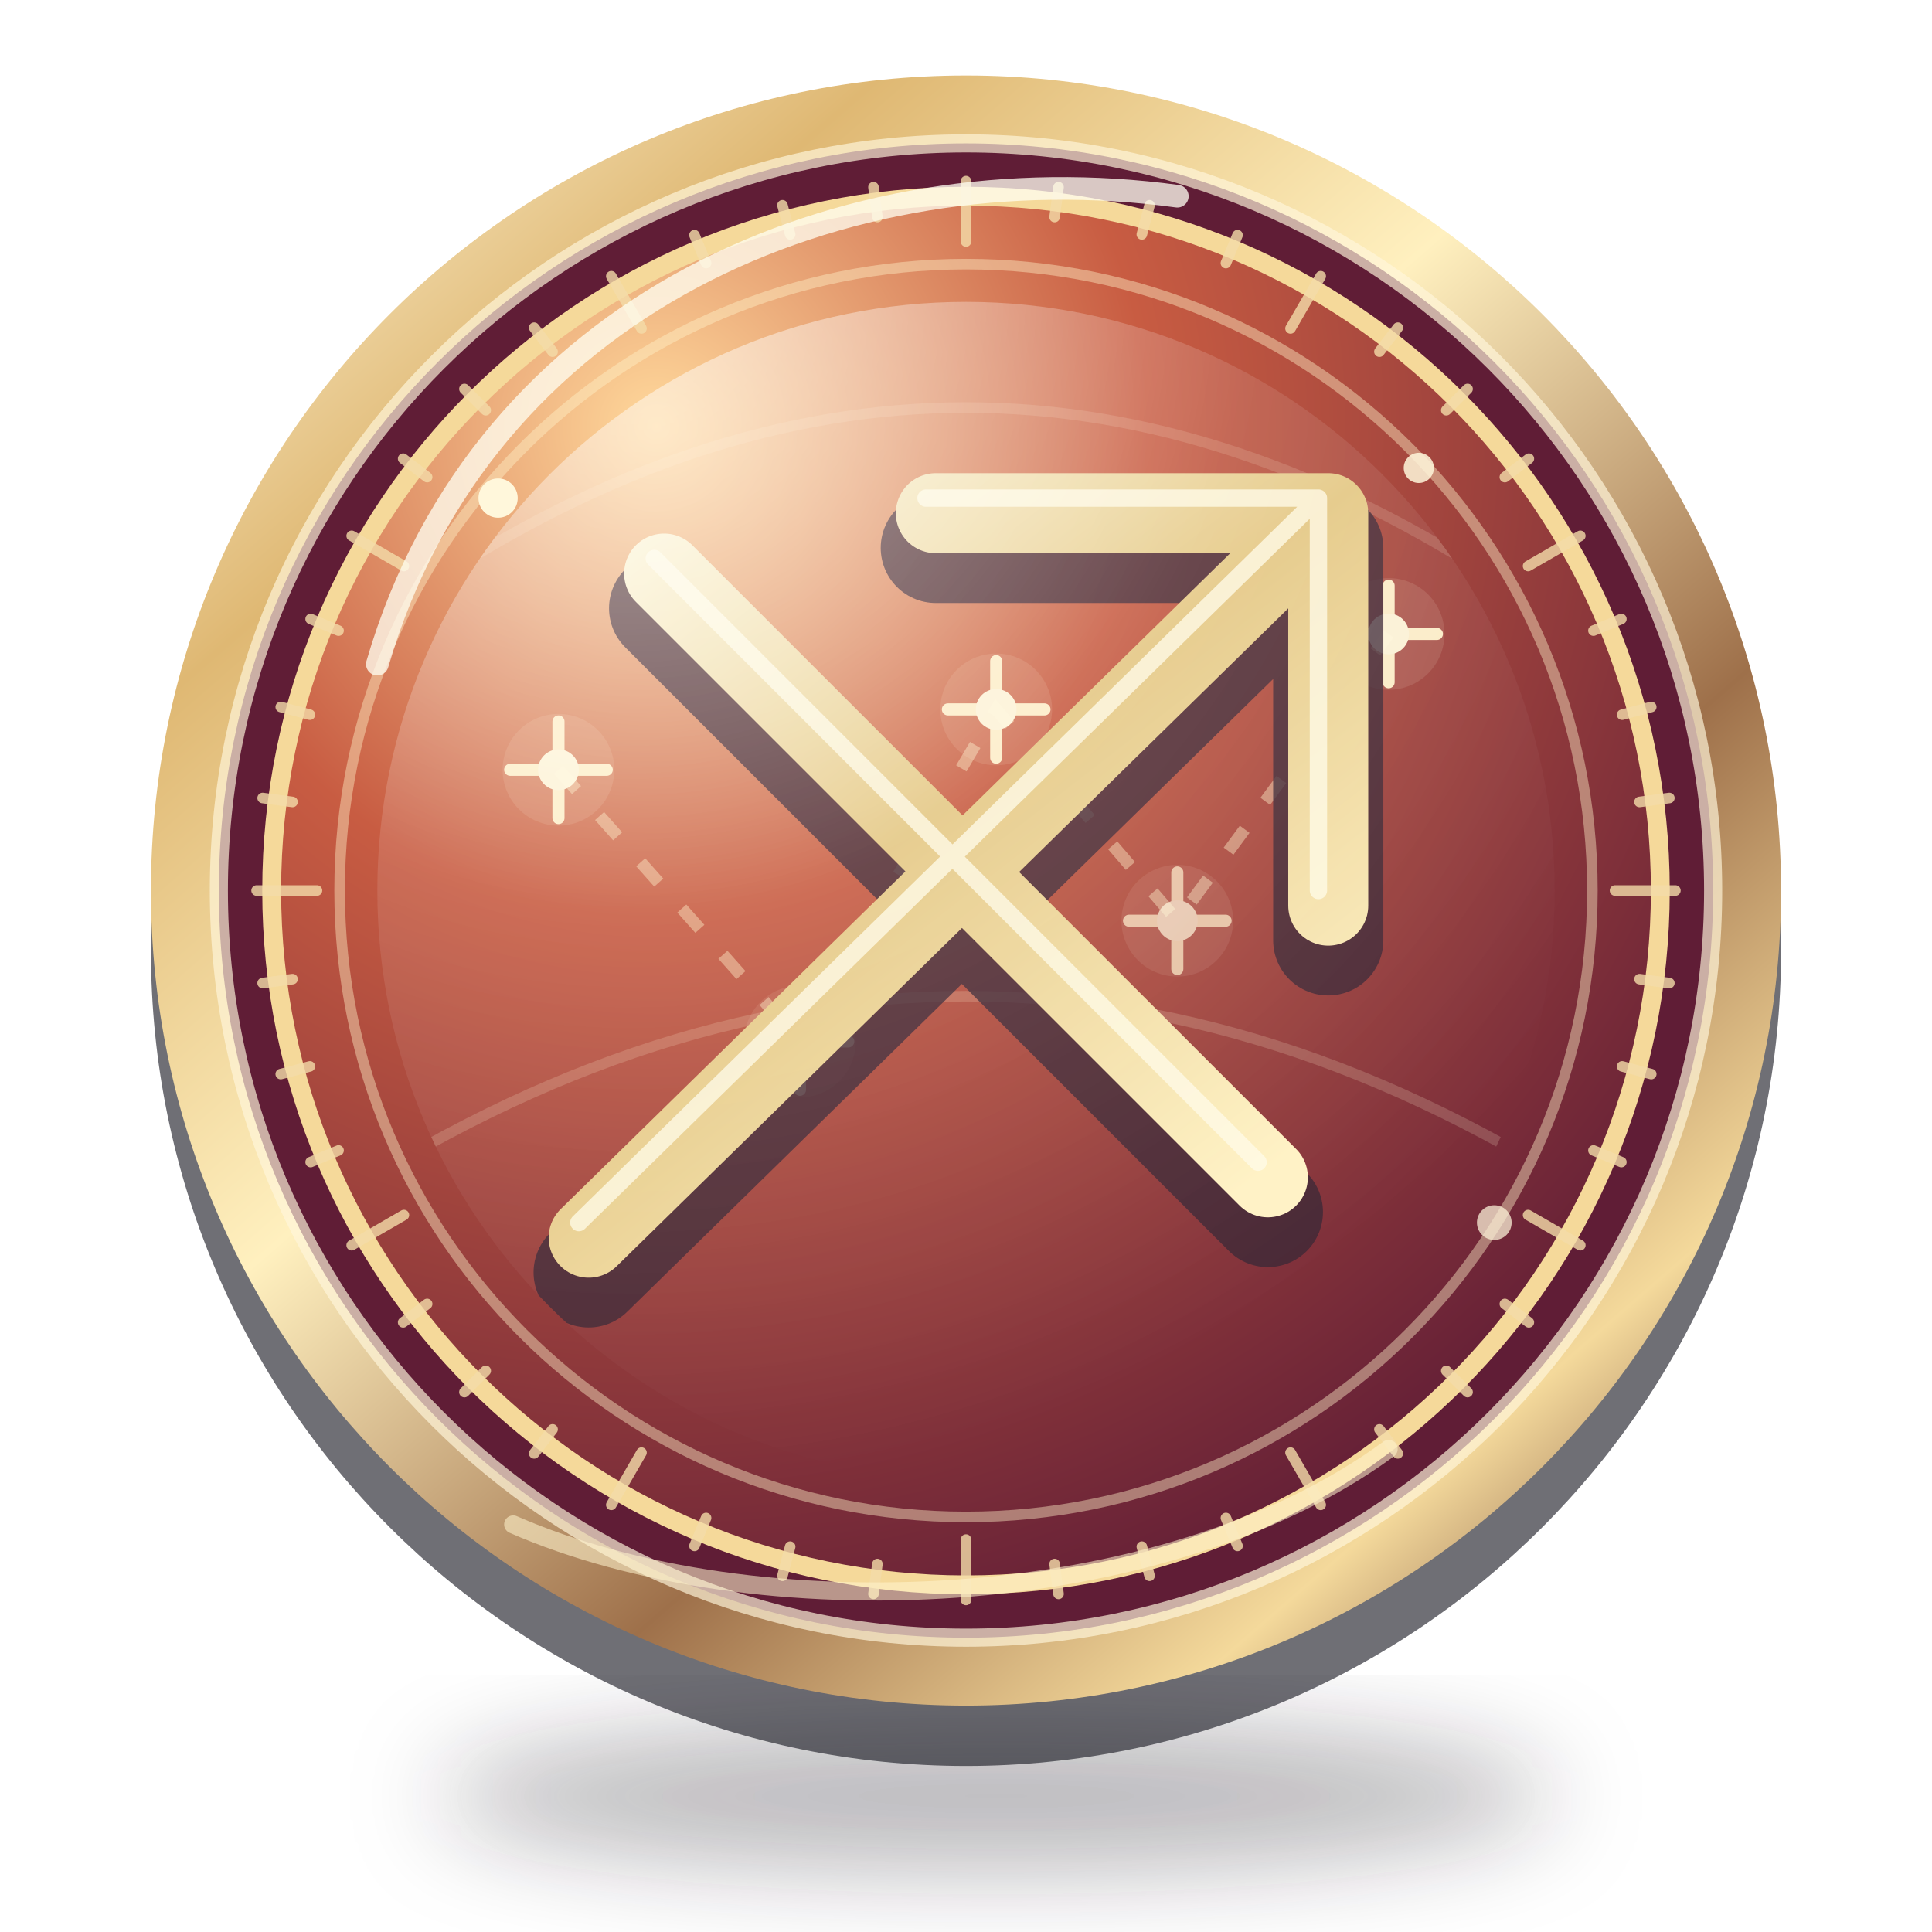
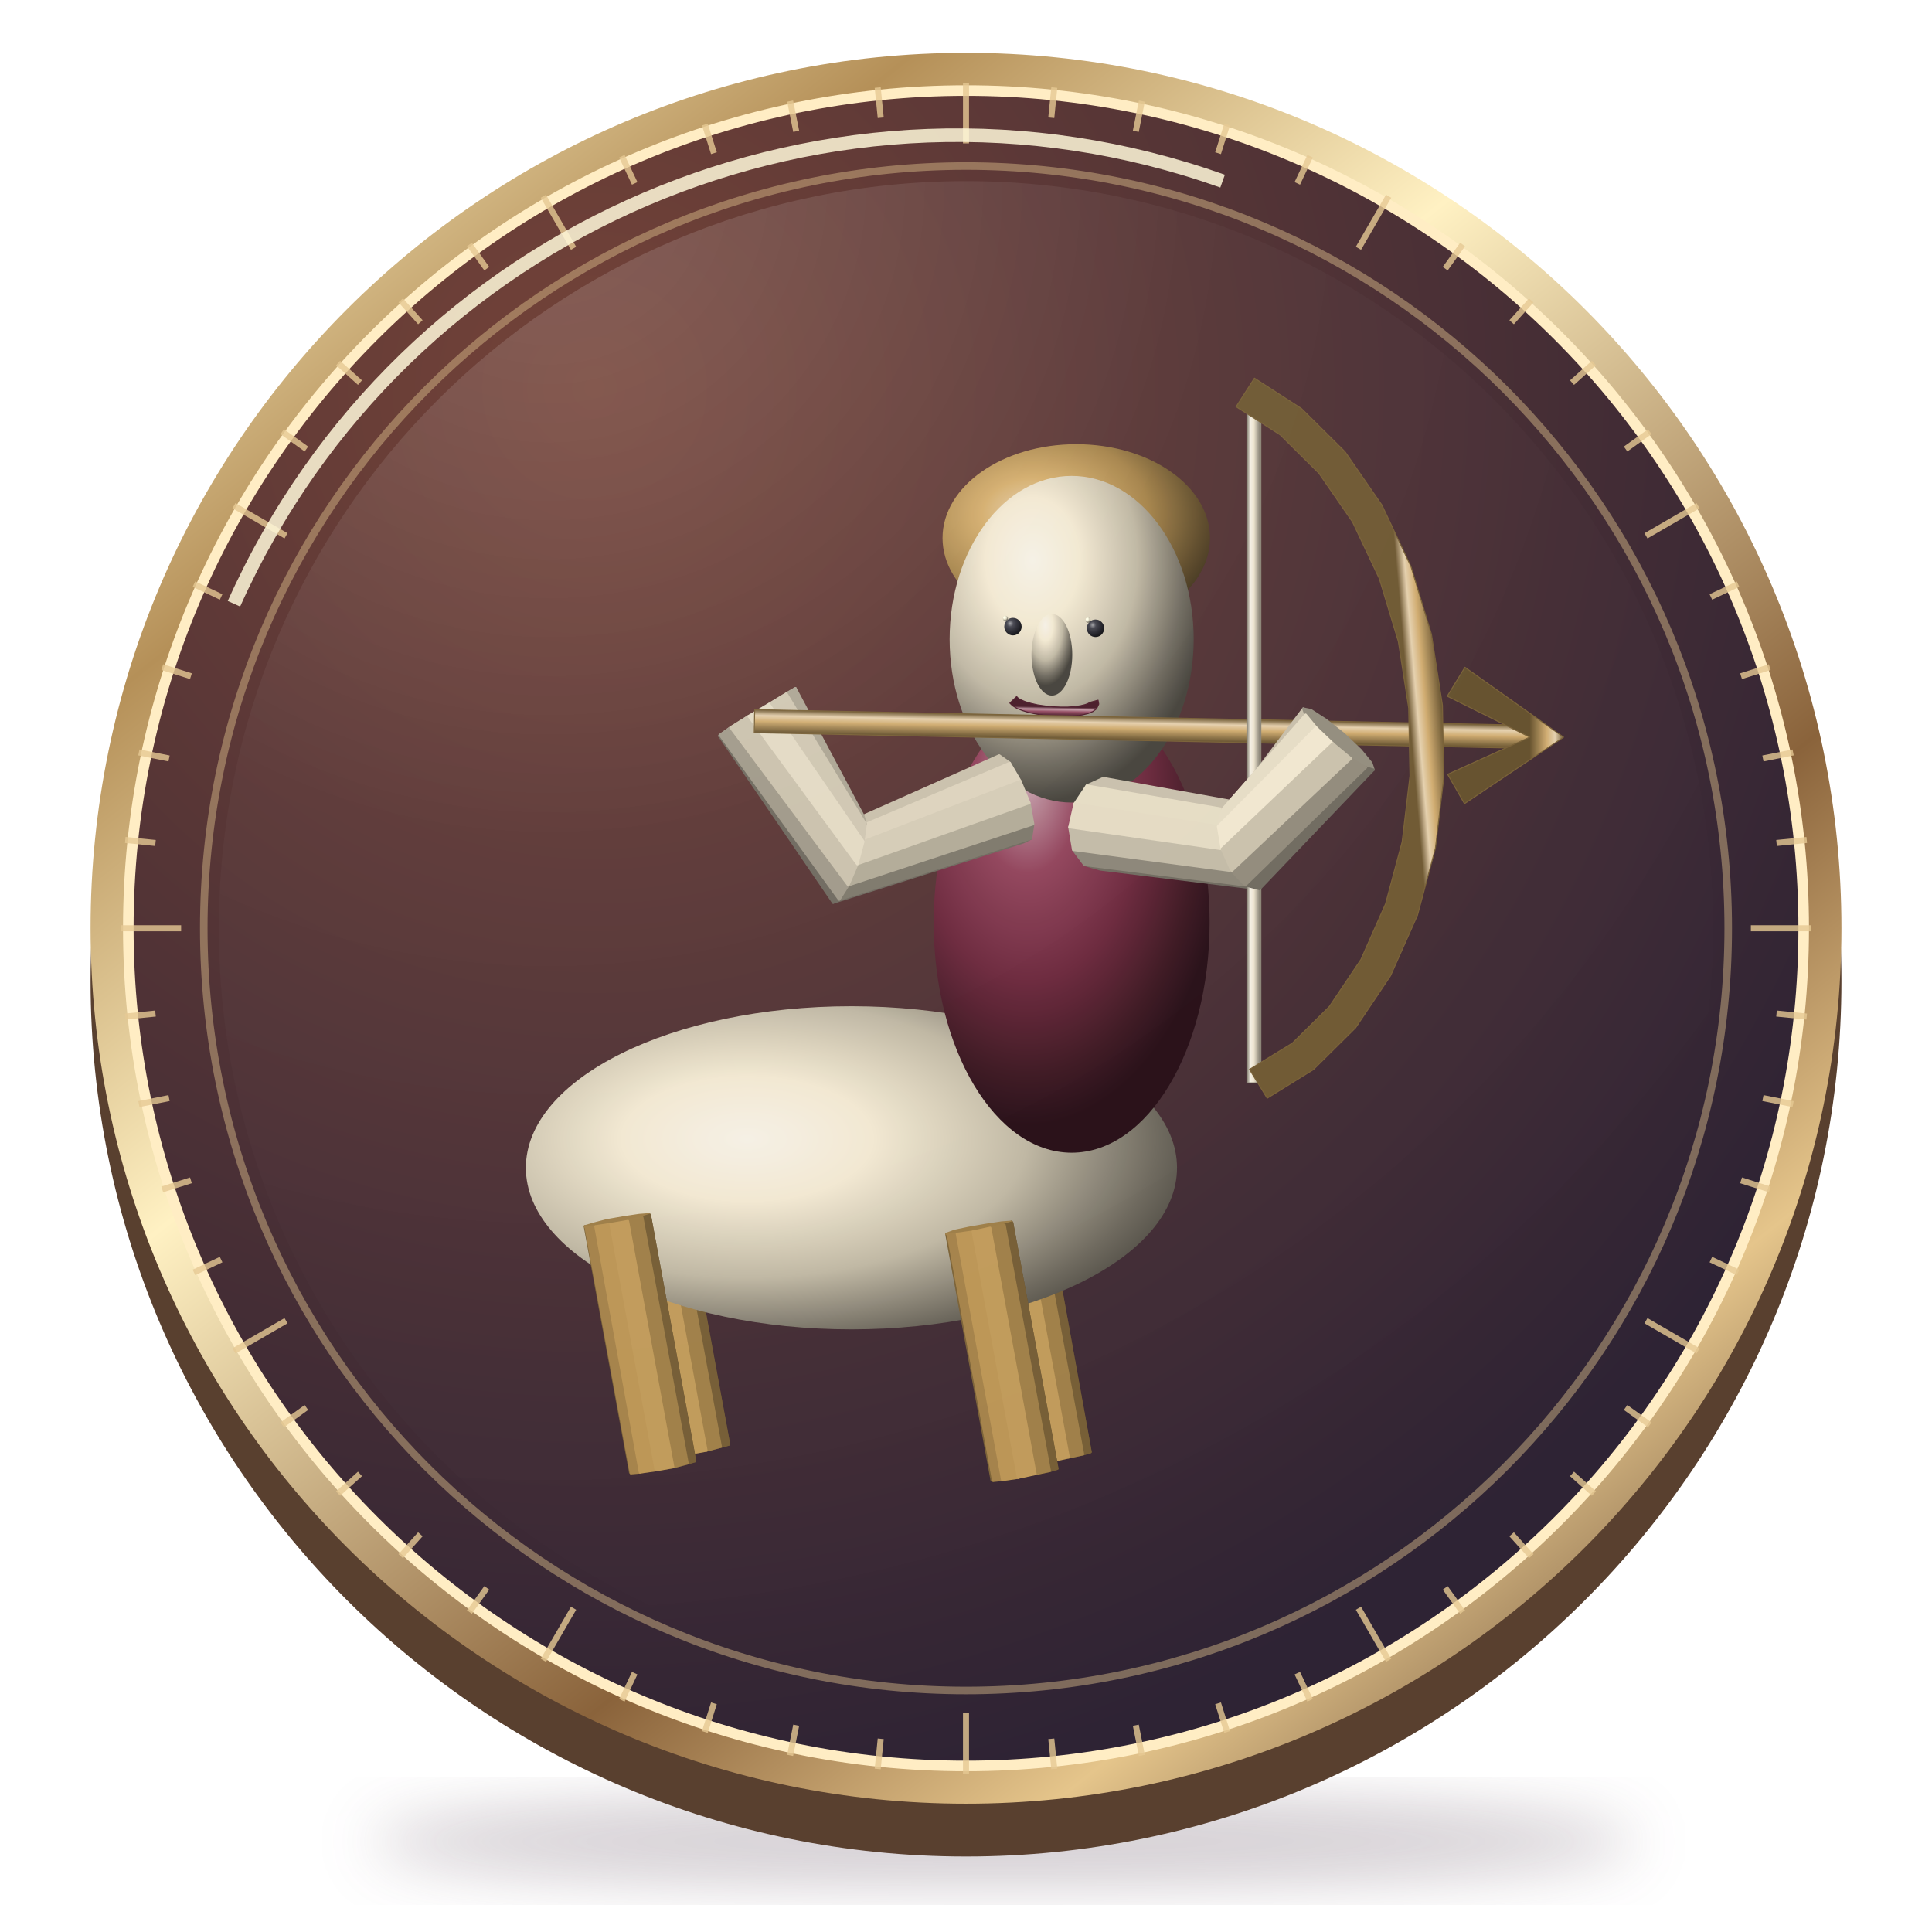
- <svg xmlns="http://www.w3.org/2000/svg" viewBox="0 0 128 128" role="img" aria-labelledby="seal-strelnieks-title seal-strelnieks-desc">
+ <svg xmlns="http://www.w3.org/2000/svg" viewBox="0 0 256 256" role="img" aria-labelledby="sculpt-strelnieks-title">
  <defs>
-     <radialGradient id="seal-strelnieks-sky" cx=".28" cy=".17" r=".92">
-       <stop stop-color="#ffd89b" />
-       <stop offset=".38" stop-color="#c85c42" />
-       <stop offset="1" stop-color="#601d36" />
+     <linearGradient id="sculpt-strelnieks-metal" x1=".1" y1="0" x2=".9" y2="1">
+       <stop stop-color="#f8e9bb" />
+       <stop offset=".18" stop-color="#b59058" />
+       <stop offset=".38" stop-color="#fff1c3" />
+       <stop offset=".67" stop-color="#8a633b" />
+       <stop offset=".83" stop-color="#e5c58b" />
+       <stop offset="1" stop-color="#5a402f" />
+     </linearGradient>
+     <radialGradient id="sculpt-strelnieks-face" cx=".28" cy=".18" r=".85">
+       <stop stop-color="#744338" />
+       <stop offset="1" stop-color="#2e2334" />
    </radialGradient>
-     <linearGradient id="seal-strelnieks-rim" x1=".05" y1=".02" x2=".9" y2="1">
-       <stop stop-color="#fff4d5" />
-       <stop offset=".19" stop-color="#dfb873" />
-       <stop offset=".42" stop-color="#fff0bf" />
-       <stop offset=".67" stop-color="#9e704a" />
-       <stop offset=".86" stop-color="#f4d99b" />
-       <stop offset="1" stop-color="#704437" />
-     </linearGradient>
-     <linearGradient id="seal-strelnieks-glyph" x1="0" y1="0" x2=".8" y2="1">
-       <stop stop-color="#fff9de" />
-       <stop offset=".48" stop-color="#e4c783" />
-       <stop offset="1" stop-color="#fff2c5" />
-     </linearGradient>
-     <radialGradient id="seal-strelnieks-shine" cx=".24" cy=".04" r=".92">
-       <stop stop-color="#fff" stop-opacity=".55" />
-       <stop offset=".52" stop-color="#fff" stop-opacity=".11" />
+     <radialGradient id="sculpt-strelnieks-glass" cx=".22" cy="0" r="1">
+       <stop stop-color="#fff" stop-opacity=".16" />
+       <stop offset=".45" stop-color="#fff" stop-opacity=".025" />
      <stop offset="1" stop-color="#fff" stop-opacity="0" />
    </radialGradient>
-     <filter id="seal-strelnieks-shadow" x="-.35" y="-.3" width="1.7" height="1.8">
-       <feGaussianBlur stdDeviation="3.2" />
+     <filter id="sculpt-strelnieks-blur">
+       <feGaussianBlur stdDeviation="4" />
    </filter>
-     <clipPath id="seal-strelnieks-clip">
-       <circle cx="64" cy="59" r="39" />
-     </clipPath>
  </defs>
-   <ellipse cx="66" cy="119" rx="37" ry="5" fill="#1d1721" opacity=".3" filter="url(#seal-strelnieks-shadow)" />
-   <circle cx="64" cy="63" r="54" fill="#171721" opacity=".62" />
-   <circle cx="64" cy="59" r="54" fill="url(#seal-strelnieks-rim)" />
-   <circle cx="64" cy="59" r="49.5" fill="#601d36" stroke="#fff6db" stroke-opacity=".67" stroke-width="1.2" />
-   <circle cx="64" cy="59" r="46" fill="url(#seal-strelnieks-sky)" stroke="#f5d99a" stroke-width="1.25" />
-   <circle cx="64" cy="59" r="41.5" fill="none" stroke="#fff3c9" stroke-opacity=".43" stroke-width=".7" />
-   <g fill="none" stroke="#f4dca9" stroke-width=".7" stroke-opacity=".8" stroke-linecap="round">
-     <path d="M64.00 16.00L64.00 12.00" />
-     <path d="M69.87 14.38L70.13 12.40" />
-     <path d="M75.65 15.53L76.16 13.60" />
-     <path d="M81.22 17.43L81.99 15.58" />
-     <path d="M85.50 21.76L87.50 18.30" />
-     <path d="M91.39 23.30L92.61 21.71" />
-     <path d="M95.82 27.18L97.23 25.77" />
-     <path d="M99.70 31.61L101.29 30.39" />
-     <path d="M101.24 37.50L104.70 35.50" />
-     <path d="M105.57 41.78L107.42 41.01" />
-     <path d="M107.47 47.35L109.40 46.84" />
-     <path d="M108.62 53.13L110.60 52.87" />
-     <path d="M107.00 59.00L111.00 59.00" />
-     <path d="M108.62 64.87L110.60 65.13" />
-     <path d="M107.47 70.65L109.40 71.16" />
-     <path d="M105.57 76.22L107.42 76.99" />
-     <path d="M101.24 80.50L104.70 82.50" />
-     <path d="M99.70 86.39L101.29 87.61" />
-     <path d="M95.82 90.82L97.23 92.23" />
-     <path d="M91.39 94.70L92.61 96.29" />
-     <path d="M85.50 96.24L87.50 99.70" />
-     <path d="M81.22 100.57L81.99 102.42" />
-     <path d="M75.65 102.47L76.16 104.40" />
-     <path d="M69.87 103.62L70.13 105.60" />
-     <path d="M64.00 102.00L64.00 106.00" />
-     <path d="M58.13 103.62L57.87 105.60" />
-     <path d="M52.35 102.47L51.84 104.40" />
-     <path d="M46.78 100.57L46.01 102.42" />
-     <path d="M42.50 96.24L40.50 99.70" />
-     <path d="M36.61 94.70L35.39 96.29" />
-     <path d="M32.18 90.82L30.77 92.23" />
-     <path d="M28.30 86.39L26.71 87.61" />
-     <path d="M26.76 80.50L23.30 82.50" />
-     <path d="M22.43 76.22L20.58 76.99" />
-     <path d="M20.53 70.65L18.60 71.16" />
-     <path d="M19.38 64.87L17.40 65.13" />
-     <path d="M21.00 59.00L17.00 59.00" />
-     <path d="M19.38 53.13L17.40 52.87" />
-     <path d="M20.53 47.35L18.60 46.84" />
-     <path d="M22.43 41.78L20.58 41.01" />
-     <path d="M26.76 37.50L23.30 35.50" />
-     <path d="M28.30 31.61L26.71 30.39" />
-     <path d="M32.18 27.18L30.77 25.77" />
-     <path d="M36.61 23.30L35.39 21.71" />
-     <path d="M42.50 21.76L40.50 18.30" />
-     <path d="M46.78 17.43L46.01 15.58" />
-     <path d="M52.35 15.53L51.84 13.60" />
-     <path d="M58.13 14.38L57.87 12.40" />
+   <ellipse cx="133" cy="244" rx="84" ry="7" fill="#493345" opacity=".22" filter="url(#sculpt-strelnieks-blur)" />
+   <circle cx="128" cy="130" r="116" fill="#59402f" />
+   <circle cx="128" cy="123" r="116" fill="url(#sculpt-strelnieks-metal)" />
+   <circle cx="128" cy="123" r="111" fill="url(#sculpt-strelnieks-face)" stroke="#ffedc4" stroke-width="1.4" />
+   <circle cx="128" cy="123" r="101" fill="none" stroke="#dfc18c" stroke-opacity=".45" />
+   <g fill="none" stroke="#e6c994" stroke-width=".8" opacity=".8">
+     <path d="M128.0 19.0L128.0 11.0" />
+     <path d="M139.3 15.6L139.7 11.6" />
+     <path d="M150.5 17.4L151.3 13.4" />
+     <path d="M161.4 20.3L162.6 16.5" />
+     <path d="M171.9 24.3L173.6 20.7" />
+     <path d="M180.0 32.9L184.0 26.0" />
+     <path d="M191.5 35.6L193.8 32.4" />
+     <path d="M200.3 42.7L202.9 39.8" />
+     <path d="M208.3 50.7L211.2 48.1" />
+     <path d="M215.4 59.5L218.6 57.2" />
+     <path d="M218.1 71.0L225.0 67.0" />
+     <path d="M226.7 79.1L230.3 77.4" />
+     <path d="M230.7 89.6L234.5 88.4" />
+     <path d="M233.6 100.5L237.6 99.7" />
+     <path d="M235.4 111.7L239.4 111.3" />
+     <path d="M232.0 123.0L240.0 123.0" />
+     <path d="M235.4 134.3L239.4 134.7" />
+     <path d="M233.6 145.5L237.6 146.3" />
+     <path d="M230.7 156.4L234.5 157.6" />
+     <path d="M226.7 166.9L230.3 168.6" />
+     <path d="M218.1 175.0L225.0 179.0" />
+     <path d="M215.4 186.5L218.6 188.8" />
+     <path d="M208.3 195.3L211.2 197.9" />
+     <path d="M200.3 203.3L202.9 206.2" />
+     <path d="M191.5 210.4L193.8 213.6" />
+     <path d="M180.0 213.1L184.0 220.0" />
+     <path d="M171.9 221.7L173.6 225.3" />
+     <path d="M161.4 225.7L162.6 229.5" />
+     <path d="M150.5 228.6L151.3 232.6" />
+     <path d="M139.3 230.4L139.7 234.4" />
+     <path d="M128.0 227.0L128.0 235.0" />
+     <path d="M116.7 230.4L116.3 234.4" />
+     <path d="M105.5 228.6L104.7 232.6" />
+     <path d="M94.6 225.7L93.4 229.5" />
+     <path d="M84.1 221.7L82.4 225.3" />
+     <path d="M76.0 213.1L72.0 220.0" />
+     <path d="M64.5 210.4L62.2 213.6" />
+     <path d="M55.7 203.3L53.1 206.2" />
+     <path d="M47.7 195.3L44.8 197.9" />
+     <path d="M40.6 186.5L37.4 188.8" />
+     <path d="M37.9 175.0L31.0 179.0" />
+     <path d="M29.3 166.9L25.7 168.6" />
+     <path d="M25.3 156.4L21.5 157.6" />
+     <path d="M22.4 145.5L18.4 146.3" />
+     <path d="M20.6 134.3L16.6 134.7" />
+     <path d="M24.0 123.0L16.0 123.0" />
+     <path d="M20.6 111.7L16.6 111.3" />
+     <path d="M22.4 100.5L18.4 99.7" />
+     <path d="M25.3 89.6L21.5 88.4" />
+     <path d="M29.3 79.1L25.7 77.4" />
+     <path d="M37.9 71.0L31.0 67.0" />
+     <path d="M40.6 59.5L37.4 57.2" />
+     <path d="M47.7 50.7L44.8 48.1" />
+     <path d="M55.7 42.7L53.1 39.8" />
+     <path d="M64.5 35.6L62.2 32.4" />
+     <path d="M76.0 32.9L72.0 26.0" />
+     <path d="M84.1 24.3L82.4 20.7" />
+     <path d="M94.6 20.3L93.4 16.5" />
+     <path d="M105.5 17.4L104.7 13.4" />
+     <path d="M116.7 15.6L116.3 11.6" />
  </g>
-   <g clip-path="url(#seal-strelnieks-clip)">
-     <path d="M20 81 Q64 51 108 81" fill="none" stroke="#fff5d6" stroke-opacity=".18" stroke-width=".7" />
-     <path d="M28 39 Q64 15 100 39" fill="none" stroke="#fff5d6" stroke-opacity=".15" stroke-width=".7" />
-     <polyline points="37,51 53,69 66,47 78,61 92,42" fill="none" stroke="#fff0c5" stroke-opacity=".42" stroke-width=".8" stroke-dasharray="1.8 2.3" />
-     <g transform="translate(37 51)" opacity=".96">
-       <path d="M0 -3.2V3.2M-3.2 0H3.2" stroke="#fff2cb" stroke-width=".8" stroke-linecap="round" />
-       <circle r="1.35" fill="#fff8dc" />
-       <circle r="3.7" fill="#fff8dc" opacity=".12" />
-     </g>
-     <g transform="translate(53 69)" opacity=".72">
-       <path d="M0 -3.2V3.2M-3.2 0H3.2" stroke="#fff2cb" stroke-width=".8" stroke-linecap="round" />
-       <circle r="1.35" fill="#fff8dc" />
-       <circle r="3.7" fill="#fff8dc" opacity=".12" />
-     </g>
-     <g transform="translate(66 47)" opacity=".96">
-       <path d="M0 -3.2V3.2M-3.2 0H3.2" stroke="#fff2cb" stroke-width=".8" stroke-linecap="round" />
-       <circle r="1.35" fill="#fff8dc" />
-       <circle r="3.7" fill="#fff8dc" opacity=".12" />
-     </g>
-     <g transform="translate(78 61)" opacity=".72">
-       <path d="M0 -3.2V3.2M-3.2 0H3.2" stroke="#fff2cb" stroke-width=".8" stroke-linecap="round" />
-       <circle r="1.35" fill="#fff8dc" />
-       <circle r="3.7" fill="#fff8dc" opacity=".12" />
-     </g>
-     <g transform="translate(92 42)" opacity=".96">
-       <path d="M0 -3.2V3.2M-3.2 0H3.2" stroke="#fff2cb" stroke-width=".8" stroke-linecap="round" />
-       <circle r="1.35" fill="#fff8dc" />
-       <circle r="3.7" fill="#fff8dc" opacity=".12" />
-     </g>
-     <path d="M39 82 L88 34 M62 34 H88 V60 M44 38 L84 78" transform="translate(0 2.3)" fill="none" stroke="#3c2735" stroke-opacity=".8" stroke-width="7.3" stroke-linecap="round" stroke-linejoin="round" />
-     <path d="M39 82 L88 34 M62 34 H88 V60 M44 38 L84 78" fill="none" stroke="url(#seal-strelnieks-glyph)" stroke-width="5.3" stroke-linecap="round" stroke-linejoin="round" />
-     <path d="M39 82 L88 34 M62 34 H88 V60 M44 38 L84 78" transform="translate(-.65 -1)" fill="none" stroke="#fffbe7" stroke-opacity=".76" stroke-width="1.15" stroke-linecap="round" stroke-linejoin="round" />
-     <circle cx="64" cy="59" r="43" fill="url(#seal-strelnieks-shine)" />
+   <g>
+     <defs>
+       <radialGradient id="strelnieks-surface-0" gradientUnits="userSpaceOnUse" cx="99.01" cy="147.03" r="63.85" gradientTransform="translate(0 77.9573) scale(1 0.4962018)">
+         <stop stop-color="#f5f0e5" />
+         <stop offset=".26" stop-color="#f2e8d1" />
+         <stop offset=".58" stop-color="#bfb7a3" />
+         <stop offset=".85" stop-color="#6e695e" />
+         <stop offset="1" stop-color="#46433c" />
+       </radialGradient>
+       <radialGradient id="strelnieks-surface-1" gradientUnits="userSpaceOnUse" cx="136.14" cy="111.28" r="27.06" gradientTransform="translate(0 -81.62364) scale(1 1.667659)">
+         <stop stop-color="#c6a1ac" />
+         <stop offset=".26" stop-color="#92445c" />
+         <stop offset=".58" stop-color="#6c293d" />
+         <stop offset=".85" stop-color="#3e1823" />
+         <stop offset="1" stop-color="#280f17" />
+       </radialGradient>
+       <radialGradient id="strelnieks-surface-2" gradientUnits="userSpaceOnUse" cx="136.82" cy="76.91" r="23.93" gradientTransform="translate(0 -28.65611) scale(1 1.338317)">
+         <stop stop-color="#f5f0e5" />
+         <stop offset=".26" stop-color="#f2e8d1" />
+         <stop offset=".58" stop-color="#bfb7a3" />
+         <stop offset=".85" stop-color="#6e695e" />
+         <stop offset="1" stop-color="#46433c" />
+       </radialGradient>
+       <radialGradient id="strelnieks-surface-3" gradientUnits="userSpaceOnUse" cx="136.94" cy="66.81" r="26.22" gradientTransform="translate(0 21.27366) scale(1 0.7015731)">
+         <stop stop-color="#e7d4b4" />
+         <stop offset=".26" stop-color="#d4ad6c" />
+         <stop offset=".58" stop-color="#a6844b" />
+         <stop offset=".85" stop-color="#5f4c2b" />
+         <stop offset="1" stop-color="#3d301c" />
+       </radialGradient>
+       <radialGradient id="strelnieks-surface-4" gradientUnits="userSpaceOnUse" cx="138.51" cy="84.81" r="3.99" gradientTransform="translate(0 -87.46746) scale(1 2.008123)">
+         <stop stop-color="#f5f0e5" />
+         <stop offset=".26" stop-color="#f2e8d1" />
+         <stop offset=".58" stop-color="#bfb7a3" />
+         <stop offset=".85" stop-color="#6e695e" />
+         <stop offset="1" stop-color="#46433c" />
+       </radialGradient>
+       <radialGradient id="strelnieks-surface-5" gradientUnits="userSpaceOnUse" cx="133.85" cy="82.61" r="1.70" gradientTransform="translate(0 -0.8854734) scale(1 1.010665)">
+         <stop stop-color="#a2a2a6" />
+         <stop offset=".26" stop-color="#46464f" />
+         <stop offset=".58" stop-color="#2b2b33" />
+         <stop offset=".85" stop-color="#18181d" />
+         <stop offset="1" stop-color="#101013" />
+       </radialGradient>
+       <radialGradient id="strelnieks-surface-6" gradientUnits="userSpaceOnUse" cx="133.11" cy="81.82" r="0.51" gradientTransform="translate(0 -0.8003106) scale(1 1.009767)">
+         <stop stop-color="#fffbf0" />
+         <stop offset=".26" stop-color="#ffffe7" />
+         <stop offset=".58" stop-color="#d1cbb6" />
+         <stop offset=".85" stop-color="#787468" />
+         <stop offset="1" stop-color="#4d4a43" />
+       </radialGradient>
+       <radialGradient id="strelnieks-surface-7" gradientUnits="userSpaceOnUse" cx="144.79" cy="82.83" r="1.70" gradientTransform="translate(0 -0.8878346) scale(1 1.010665)">
+         <stop stop-color="#a2a2a6" />
+         <stop offset=".26" stop-color="#46464f" />
+         <stop offset=".58" stop-color="#2b2b33" />
+         <stop offset=".85" stop-color="#18181d" />
+         <stop offset="1" stop-color="#101013" />
+       </radialGradient>
+       <radialGradient id="strelnieks-surface-8" gradientUnits="userSpaceOnUse" cx="144.05" cy="82.04" r="0.51" gradientTransform="translate(0 -0.802473) scale(1 1.009767)">
+         <stop stop-color="#fffbf0" />
+         <stop offset=".26" stop-color="#ffffe7" />
+         <stop offset=".58" stop-color="#d1cbb6" />
+         <stop offset=".85" stop-color="#787468" />
+         <stop offset="1" stop-color="#4d4a43" />
+       </radialGradient>
+       <linearGradient id="strelnieks-tube-0" gradientUnits="userSpaceOnUse" x1="140.502" y1="93.694" x2="140.477" y2="94.934">
+         <stop stop-color="#491c29" />
+         <stop offset=".25" stop-color="#c299a5" />
+         <stop offset=".50" stop-color="#934b61" />
+         <stop offset="1" stop-color="#421926" />
+       </linearGradient>
+       <linearGradient id="strelnieks-tube-1" gradientUnits="userSpaceOnUse" x1="186.662" y1="93.831" x2="191.133" y2="93.444">
+         <stop stop-color="#6f5933" />
+         <stop offset=".25" stop-color="#e5d0ae" />
+         <stop offset=".50" stop-color="#d0ac70" />
+         <stop offset="1" stop-color="#65512e" />
+       </linearGradient>
+       <linearGradient id="strelnieks-tube-2" gradientUnits="userSpaceOnUse" x1="165.231" y1="52.139" x2="167.067" y2="52.139">
+         <stop stop-color="#807b6d" />
+         <stop offset=".25" stop-color="#f4efe3" />
+         <stop offset=".50" stop-color="#ece3ce" />
+         <stop offset="1" stop-color="#757064" />
+       </linearGradient>
+       <linearGradient id="strelnieks-tube-3" gradientUnits="userSpaceOnUse" x1="203.965" y1="96.133" x2="203.903" y2="99.193">
+         <stop stop-color="#6f5933" />
+         <stop offset=".25" stop-color="#e5d0ae" />
+         <stop offset=".50" stop-color="#d0ac70" />
+         <stop offset="1" stop-color="#65512e" />
+       </linearGradient>
+       <linearGradient id="strelnieks-tube-4" gradientUnits="userSpaceOnUse" x1="207.178" y1="97.683" x2="202.69" y2="97.683">
+         <stop stop-color="#6f5933" />
+         <stop offset=".25" stop-color="#e5d0ae" />
+         <stop offset=".50" stop-color="#d0ac70" />
+         <stop offset="1" stop-color="#65512e" />
+       </linearGradient>
+     </defs>
+     <polygon fill="#614d2c" stroke="#614d2c" stroke-width=".32" stroke-linejoin="round" points="91.4,192.6 89.3,192.9 88.1,193.0 87.9,192.9 88.9,192.6 90.9,192.1 93.1,191.7 95.2,191.4 96.4,191.3 96.6,191.4 95.5,191.7 93.6,192.2" />
+     <polygon fill="#614d2c" stroke="#614d2c" stroke-width=".32" stroke-linejoin="round" points="90.4,158.7 96.4,191.3 96.6,191.4 90.6,158.8" />
+     <polygon fill="#7c6338" stroke="#7c6338" stroke-width=".32" stroke-linejoin="round" points="82.1,160.4 88.1,193.0 87.9,192.9 81.9,160.3" />
+     <polygon fill="#9e7e48" stroke="#9e7e48" stroke-width=".32" stroke-linejoin="round" points="85.4,160.0 83.3,160.3 82.1,160.4 81.9,160.3 82.9,160.0 84.9,159.6 87.1,159.1 89.2,158.8 90.4,158.7 90.6,158.8 89.5,159.1 87.6,159.6" />
+     <polygon fill="#765e36" stroke="#765e36" stroke-width=".32" stroke-linejoin="round" points="90.6,158.8 96.6,191.4 95.5,191.7 89.5,159.1" />
+     <polygon fill="#a5834b" stroke="#a5834b" stroke-width=".32" stroke-linejoin="round" points="83.3,160.3 89.3,192.9 88.1,193.0 82.1,160.4" />
+     <polygon fill="#a08049" stroke="#a08049" stroke-width=".32" stroke-linejoin="round" points="89.5,159.1 95.5,191.7 93.6,192.2 87.6,159.6" />
+     <polygon fill="#bc9656" stroke="#bc9656" stroke-width=".32" stroke-linejoin="round" points="85.4,160.0 91.4,192.6 89.3,192.9 83.3,160.3" />
+     <polygon fill="#c19b5b" stroke="#c19b5b" stroke-width=".32" stroke-linejoin="round" points="87.6,159.6 93.6,192.2 91.4,192.6 85.4,160.0" />
+     <polygon fill="#614d2c" stroke="#614d2c" stroke-width=".32" stroke-linejoin="round" points="139.3,193.6 137.3,193.9 136.0,194.0 135.9,193.9 136.9,193.6 138.8,193.1 141.1,192.7 143.2,192.4 144.4,192.3 144.5,192.4 143.5,192.7 141.6,193.1" />
+     <polygon fill="#614d2c" stroke="#614d2c" stroke-width=".32" stroke-linejoin="round" points="138.4,159.7 144.4,192.3 144.5,192.4 138.6,159.8" />
+     <polygon fill="#7c6338" stroke="#7c6338" stroke-width=".32" stroke-linejoin="round" points="130.0,161.4 136.0,194.0 135.9,193.9 129.9,161.3" />
+     <polygon fill="#9e7e48" stroke="#9e7e48" stroke-width=".32" stroke-linejoin="round" points="133.3,161.0 131.3,161.3 130.0,161.4 129.9,161.3 130.9,161.0 132.8,160.5 135.1,160.1 137.2,159.8 138.4,159.7 138.6,159.8 137.5,160.1 135.6,160.5" />
+     <polygon fill="#765e36" stroke="#765e36" stroke-width=".32" stroke-linejoin="round" points="138.6,159.8 144.5,192.4 143.5,192.7 137.5,160.1" />
+     <polygon fill="#a5834b" stroke="#a5834b" stroke-width=".32" stroke-linejoin="round" points="131.3,161.3 137.3,193.9 136.0,194.0 130.0,161.4" />
+     <polygon fill="#a08049" stroke="#a08049" stroke-width=".32" stroke-linejoin="round" points="137.5,160.1 143.5,192.7 141.6,193.1 135.6,160.5" />
+     <polygon fill="#bc9656" stroke="#bc9656" stroke-width=".32" stroke-linejoin="round" points="133.3,161.0 139.3,193.6 137.3,193.9 131.3,161.3" />
+     <polygon fill="#c19b5b" stroke="#c19b5b" stroke-width=".32" stroke-linejoin="round" points="135.6,160.5 141.6,193.1 139.3,193.6 133.3,161.0" />
+     <ellipse cx="112.82" cy="154.74" rx="43.14" ry="21.41" fill="url(#strelnieks-surface-0)" />
+     <polygon fill="#614d2c" stroke="#614d2c" stroke-width=".32" stroke-linejoin="round" points="86.9,194.8 84.8,195.1 83.6,195.2 83.5,195.1 84.5,194.8 86.4,194.3 88.7,193.9 90.7,193.6 92.0,193.5 92.1,193.6 91.1,193.9 89.2,194.4" />
+     <polygon fill="#614d2c" stroke="#614d2c" stroke-width=".32" stroke-linejoin="round" points="86.0,160.9 92.0,193.5 92.1,193.6 86.1,161.0" />
+     <polygon fill="#7c6338" stroke="#7c6338" stroke-width=".32" stroke-linejoin="round" points="77.6,162.6 83.6,195.2 83.5,195.1 77.5,162.5" />
+     <polygon fill="#9e7e48" stroke="#9e7e48" stroke-width=".32" stroke-linejoin="round" points="80.9,162.2 78.9,162.5 77.6,162.6 77.5,162.5 78.5,162.2 80.4,161.7 82.7,161.3 84.7,161.0 86.0,160.9 86.1,161.0 85.1,161.3 83.2,161.8" />
+     <polygon fill="#765e36" stroke="#765e36" stroke-width=".32" stroke-linejoin="round" points="86.1,161.0 92.1,193.6 91.1,193.9 85.1,161.3" />
+     <polygon fill="#a5834b" stroke="#a5834b" stroke-width=".32" stroke-linejoin="round" points="78.9,162.5 84.8,195.1 83.6,195.2 77.6,162.6" />
+     <polygon fill="#a08049" stroke="#a08049" stroke-width=".32" stroke-linejoin="round" points="85.1,161.3 91.1,193.9 89.2,194.4 83.2,161.8" />
+     <polygon fill="#bc9656" stroke="#bc9656" stroke-width=".32" stroke-linejoin="round" points="80.9,162.2 86.9,194.8 84.8,195.1 78.9,162.5" />
+     <polygon fill="#c19b5b" stroke="#c19b5b" stroke-width=".32" stroke-linejoin="round" points="83.2,161.8 89.2,194.4 86.9,194.8 80.9,162.2" />
+     <ellipse cx="142.00" cy="122.25" rx="18.28" ry="30.49" fill="url(#strelnieks-surface-1)" />
+     <ellipse cx="142.61" cy="71.29" rx="17.72" ry="12.43" fill="url(#strelnieks-surface-3)" />
+     <polygon fill="#614d2c" stroke="#614d2c" stroke-width=".32" stroke-linejoin="round" points="134.9,195.8 132.8,196.1 131.6,196.2 131.4,196.1 132.5,195.7 134.4,195.3 136.7,194.9 138.7,194.6 140.0,194.5 140.1,194.6 139.1,194.9 137.2,195.3" />
+     <polygon fill="#614d2c" stroke="#614d2c" stroke-width=".32" stroke-linejoin="round" points="134.0,161.9 140.0,194.5 140.1,194.6 134.1,162.0" />
+     <ellipse cx="142.00" cy="84.70" rx="16.17" ry="21.64" fill="url(#strelnieks-surface-2)" />
+     <polygon fill="#7c6338" stroke="#7c6338" stroke-width=".32" stroke-linejoin="round" points="125.6,163.6 131.6,196.2 131.4,196.1 125.4,163.5" />
+     <polygon fill="#9e7e48" stroke="#9e7e48" stroke-width=".32" stroke-linejoin="round" points="128.9,163.2 126.8,163.5 125.6,163.6 125.4,163.5 126.5,163.1 128.4,162.7 130.7,162.3 132.7,162.0 134.0,161.9 134.1,162.0 133.1,162.3 131.2,162.7" />
+     <polygon fill="#706b60" stroke="#706b60" stroke-width=".32" stroke-linejoin="round" points="135.6,111.6 110.4,119.6 111.2,119.2 136.6,111.1" />
+     <polygon fill="#765e36" stroke="#765e36" stroke-width=".32" stroke-linejoin="round" points="134.1,162.0 140.1,194.6 139.1,194.9 133.1,162.3" />
+     <polygon fill="#a5834b" stroke="#a5834b" stroke-width=".32" stroke-linejoin="round" points="126.8,163.5 132.8,196.1 131.6,196.2 125.6,163.6" />
+     <polygon fill="#cac1ac" stroke="#cac1ac" stroke-width=".32" stroke-linejoin="round" points="133.8,101.1 114.7,109.2 114.4,108.1 132.4,100.1" />
+     <polygon fill="#a08049" stroke="#a08049" stroke-width=".32" stroke-linejoin="round" points="133.1,162.3 139.1,194.9 137.2,195.3 131.2,162.7" />
+     <polygon fill="#7e796c" stroke="#7e796c" stroke-width=".32" stroke-linejoin="round" points="136.6,111.1 111.2,119.2 112.4,117.3 136.9,109.2" />
+     <polygon fill="#bc9656" stroke="#bc9656" stroke-width=".32" stroke-linejoin="round" points="128.9,163.2 134.9,195.8 132.8,196.1 126.8,163.5" />
+     <polygon fill="#b3ab99" stroke="#b3ab99" stroke-width=".32" stroke-linejoin="round" points="101.6,93.7 98.9,95.4 96.6,96.8 95.3,97.5 95.4,97.4 96.8,96.4 99.2,94.9 101.9,93.3 104.2,91.9 105.4,91.2 105.4,91.3 104.0,92.3" />
+     <polygon fill="#c19b5b" stroke="#c19b5b" stroke-width=".32" stroke-linejoin="round" points="131.2,162.7 137.2,195.3 134.9,195.8 128.9,163.2" />
+     <polygon fill="#ddd3bd" stroke="#ddd3bd" stroke-width=".32" stroke-linejoin="round" points="135.2,103.5 114.4,111.5 114.7,109.2 133.8,101.1" />
+     <polygon fill="#706b60" stroke="#706b60" stroke-width=".32" stroke-linejoin="round" points="110.4,119.6 95.3,97.5 95.4,97.4 111.2,119.2" />
+     <polygon fill="#b2ab98" stroke="#b2ab98" stroke-width=".32" stroke-linejoin="round" points="136.9,109.2 112.4,117.3 113.6,114.5 136.4,106.4" />
+     <polygon fill="#d5ccb6" stroke="#d5ccb6" stroke-width=".32" stroke-linejoin="round" points="136.4,106.4 113.6,114.5 114.4,111.5 135.2,103.5" />
+     <polygon fill="#ada694" stroke="#ada694" stroke-width=".32" stroke-linejoin="round" points="114.7,109.2 104.2,91.9 105.4,91.2 114.4,108.1" />
+     <polygon fill="#a19a8a" stroke="#a19a8a" stroke-width=".32" stroke-linejoin="round" points="111.2,119.2 95.4,97.4 96.8,96.4 112.4,117.3" />
+     <path d="M134.71 92.30L134.92 92.52L135.29 92.74L135.87 92.98L136.61 93.20L137.49 93.40L138.46 93.54L139.48 93.65L140.50 93.69L141.49 93.69L142.39 93.63L143.18 93.51L143.80 93.36L144.21 93.20L144.38 93.09L144.35 93.17L144.30 93.10L145.50 92.78L145.59 93.29L145.30 93.92L144.80 94.29L144.17 94.55L143.40 94.73L142.52 94.86L141.53 94.93L140.48 94.93L139.39 94.88L138.31 94.78L137.27 94.61L136.31 94.41L135.46 94.15L134.74 93.86L134.16 93.51L133.81 93.16Z" fill="url(#strelnieks-tube-0)" stroke="#4f1e2d" stroke-width=".13" stroke-linejoin="round" />
+     <polygon fill="#706b60" stroke="#706b60" stroke-width=".32" stroke-linejoin="round" points="143.7,114.6 165.0,117.3 166.9,117.8 145.8,115.2" />
+     <polygon fill="#c9c0ac" stroke="#c9c0ac" stroke-width=".32" stroke-linejoin="round" points="146.2,103.1 163.4,106.2 162.0,107.2 144.0,104.1" />
+     <polygon fill="#d0c7b2" stroke="#d0c7b2" stroke-width=".32" stroke-linejoin="round" points="114.4,111.5 101.9,93.3 104.2,91.9 114.7,109.2" />
+     <polygon fill="#cbc2ad" stroke="#cbc2ad" stroke-width=".32" stroke-linejoin="round" points="112.4,117.3 96.8,96.4 99.2,94.9 113.6,114.5" />
+     <polygon fill="#e3dac4" stroke="#e3dac4" stroke-width=".32" stroke-linejoin="round" points="113.6,114.5 99.2,94.9 101.9,93.3 114.4,111.5" />
+     <ellipse cx="134.22" cy="83.03" rx="1.15" ry="1.16" fill="url(#strelnieks-surface-5)" />
+     <polygon fill="#8c8678" stroke="#8c8678" stroke-width=".32" stroke-linejoin="round" points="142.2,112.6 163.2,115.4 165.0,117.3 143.7,114.6" />
+     <polygon fill="#e5dcc4" stroke="#e5dcc4" stroke-width=".32" stroke-linejoin="round" points="144.0,104.1 162.0,107.2 161.4,109.5 142.4,106.5" />
+     <ellipse cx="133.22" cy="81.94" rx="0.34" ry="0.35" fill="url(#strelnieks-surface-6)" />
+     <polygon fill="#c3bba7" stroke="#c3bba7" stroke-width=".32" stroke-linejoin="round" points="141.7,109.6 161.9,112.5 163.2,115.4 142.2,112.6" />
+     <polygon fill="#e4dac3" stroke="#e4dac3" stroke-width=".32" stroke-linejoin="round" points="142.4,106.5 161.4,109.5 161.9,112.5 141.7,109.6" />
+     <ellipse cx="145.16" cy="83.25" rx="1.15" ry="1.16" fill="url(#strelnieks-surface-7)" />
+     <ellipse cx="139.38" cy="86.76" rx="2.70" ry="5.41" fill="url(#strelnieks-surface-4)" />
+     <ellipse cx="144.16" cy="82.16" rx="0.34" ry="0.35" fill="url(#strelnieks-surface-8)" />
+     <path d="M100.00 94.03L203.97 96.13L203.90 99.19L99.94 97.09Z" fill="url(#strelnieks-tube-3)" stroke="#796137" stroke-width=".13" stroke-linejoin="round" />
+     <path d="M165.23 143.48L165.23 52.14L167.07 52.14L167.07 143.48Z" fill="url(#strelnieks-tube-2)" stroke="#8c8677" stroke-width=".13" stroke-linejoin="round" />
+     <polygon fill="#c8bfab" stroke="#c8bfab" stroke-width=".32" stroke-linejoin="round" points="163.4,106.2 172.7,93.9 173.0,94.7 162.0,107.2" />
+     <polygon fill="#938d7e" stroke="#938d7e" stroke-width=".32" stroke-linejoin="round" points="176.6,98.5 179.0,100.5 181.0,101.7 182.0,102.0 181.7,101.1 180.3,99.4 178.1,97.3 175.7,95.4 173.7,94.1 172.7,93.9 173.0,94.7 174.4,96.4" />
+     <polygon fill="#706b60" stroke="#706b60" stroke-width=".32" stroke-linejoin="round" points="165.0,117.3 181.0,101.7 182.0,102.0 166.9,117.8" />
+     <path d="M165.56 141.70L171.24 138.22L176.15 133.36L180.33 127.13L183.59 119.77L185.79 111.56L186.83 102.80L186.66 93.83L185.29 85.01L182.77 76.68L179.21 69.15L174.77 62.72L169.63 57.62L163.79 53.89L166.22 50.11L172.45 54.13L178.22 59.85L183.11 66.92L186.96 75.07L189.67 84.02L191.13 93.44L191.31 103.02L190.20 112.40L187.83 121.26L184.26 129.29L179.62 136.20L174.03 141.73L167.91 145.52Z" fill="url(#strelnieks-tube-1)" stroke="#796137" stroke-width=".13" stroke-linejoin="round" />
+     <polygon fill="#e6dcc5" stroke="#e6dcc5" stroke-width=".32" stroke-linejoin="round" points="162.0,107.2 173.0,94.7 174.4,96.4 161.4,109.5" />
+     <polygon fill="#928b7c" stroke="#928b7c" stroke-width=".32" stroke-linejoin="round" points="163.2,115.4 179.0,100.5 181.0,101.7 165.0,117.3" />
+     <polygon fill="#f1e7cf" stroke="#f1e7cf" stroke-width=".32" stroke-linejoin="round" points="161.4,109.5 174.4,96.4 176.6,98.5 161.9,112.5" />
+     <polygon fill="#cac1ac" stroke="#cac1ac" stroke-width=".32" stroke-linejoin="round" points="161.9,112.5 176.6,98.5 179.0,100.5 163.2,115.4" />
+     <path d="M194.11 88.42L207.18 97.68L194.05 106.49L191.82 102.60L202.69 97.68L191.77 92.25Z" fill="url(#strelnieks-tube-4)" stroke="#796137" stroke-width=".13" stroke-linejoin="round" />
  </g>
-   <path d="M25 44C32 20 56 10 78 13" fill="none" stroke="#fffdf1" stroke-opacity=".76" stroke-width="1.5" stroke-linecap="round" />
-   <path d="M34 101C50 108 77 107 92 96" fill="none" stroke="#fff4ce" stroke-opacity=".56" stroke-width="1.2" stroke-linecap="round" />
-   <circle cx="33" cy="33" r="1.3" fill="#fff7db" />
-   <circle cx="94" cy="31" r="1" fill="#fff7db" opacity=".85" />
-   <circle cx="99" cy="81" r="1.15" fill="#fff7db" opacity=".72" />
+   <circle cx="128" cy="123" r="99" fill="url(#sculpt-strelnieks-glass)" />
+   <path d="M31 80A105 105 0 0 1 162 24" fill="none" stroke="#fff8d9" stroke-width="1.8" opacity=".85" />
</svg>
